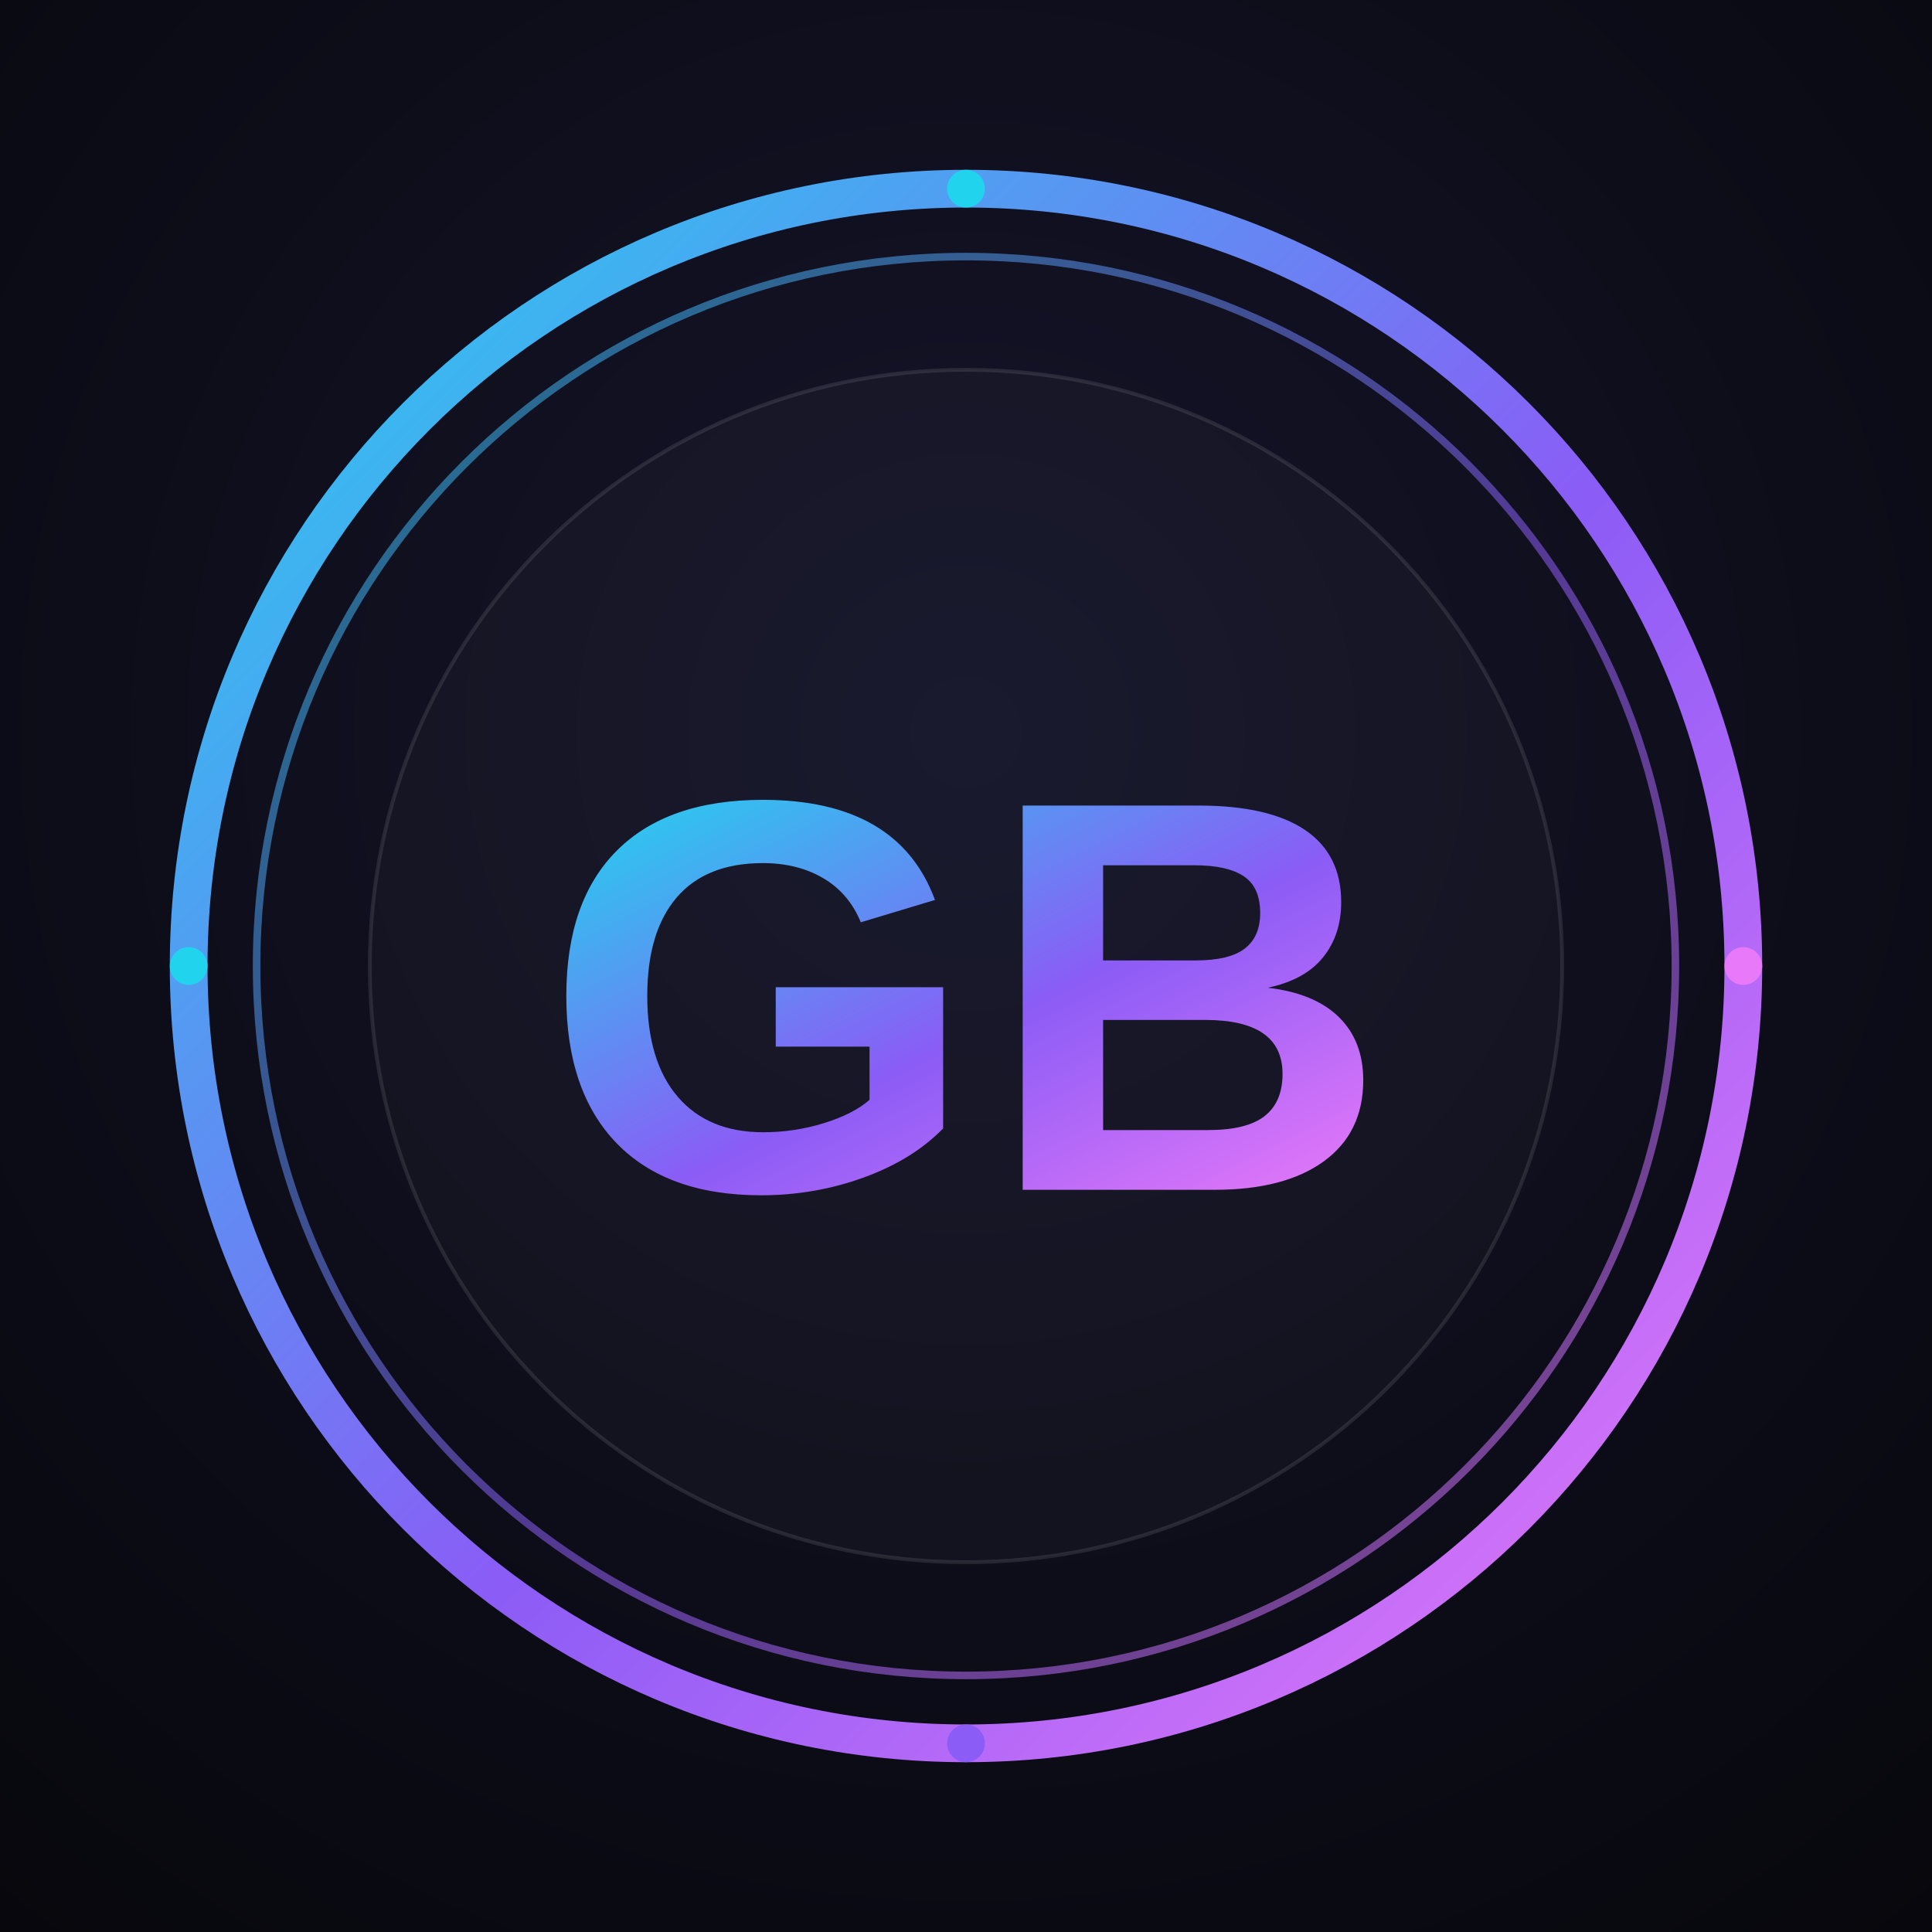
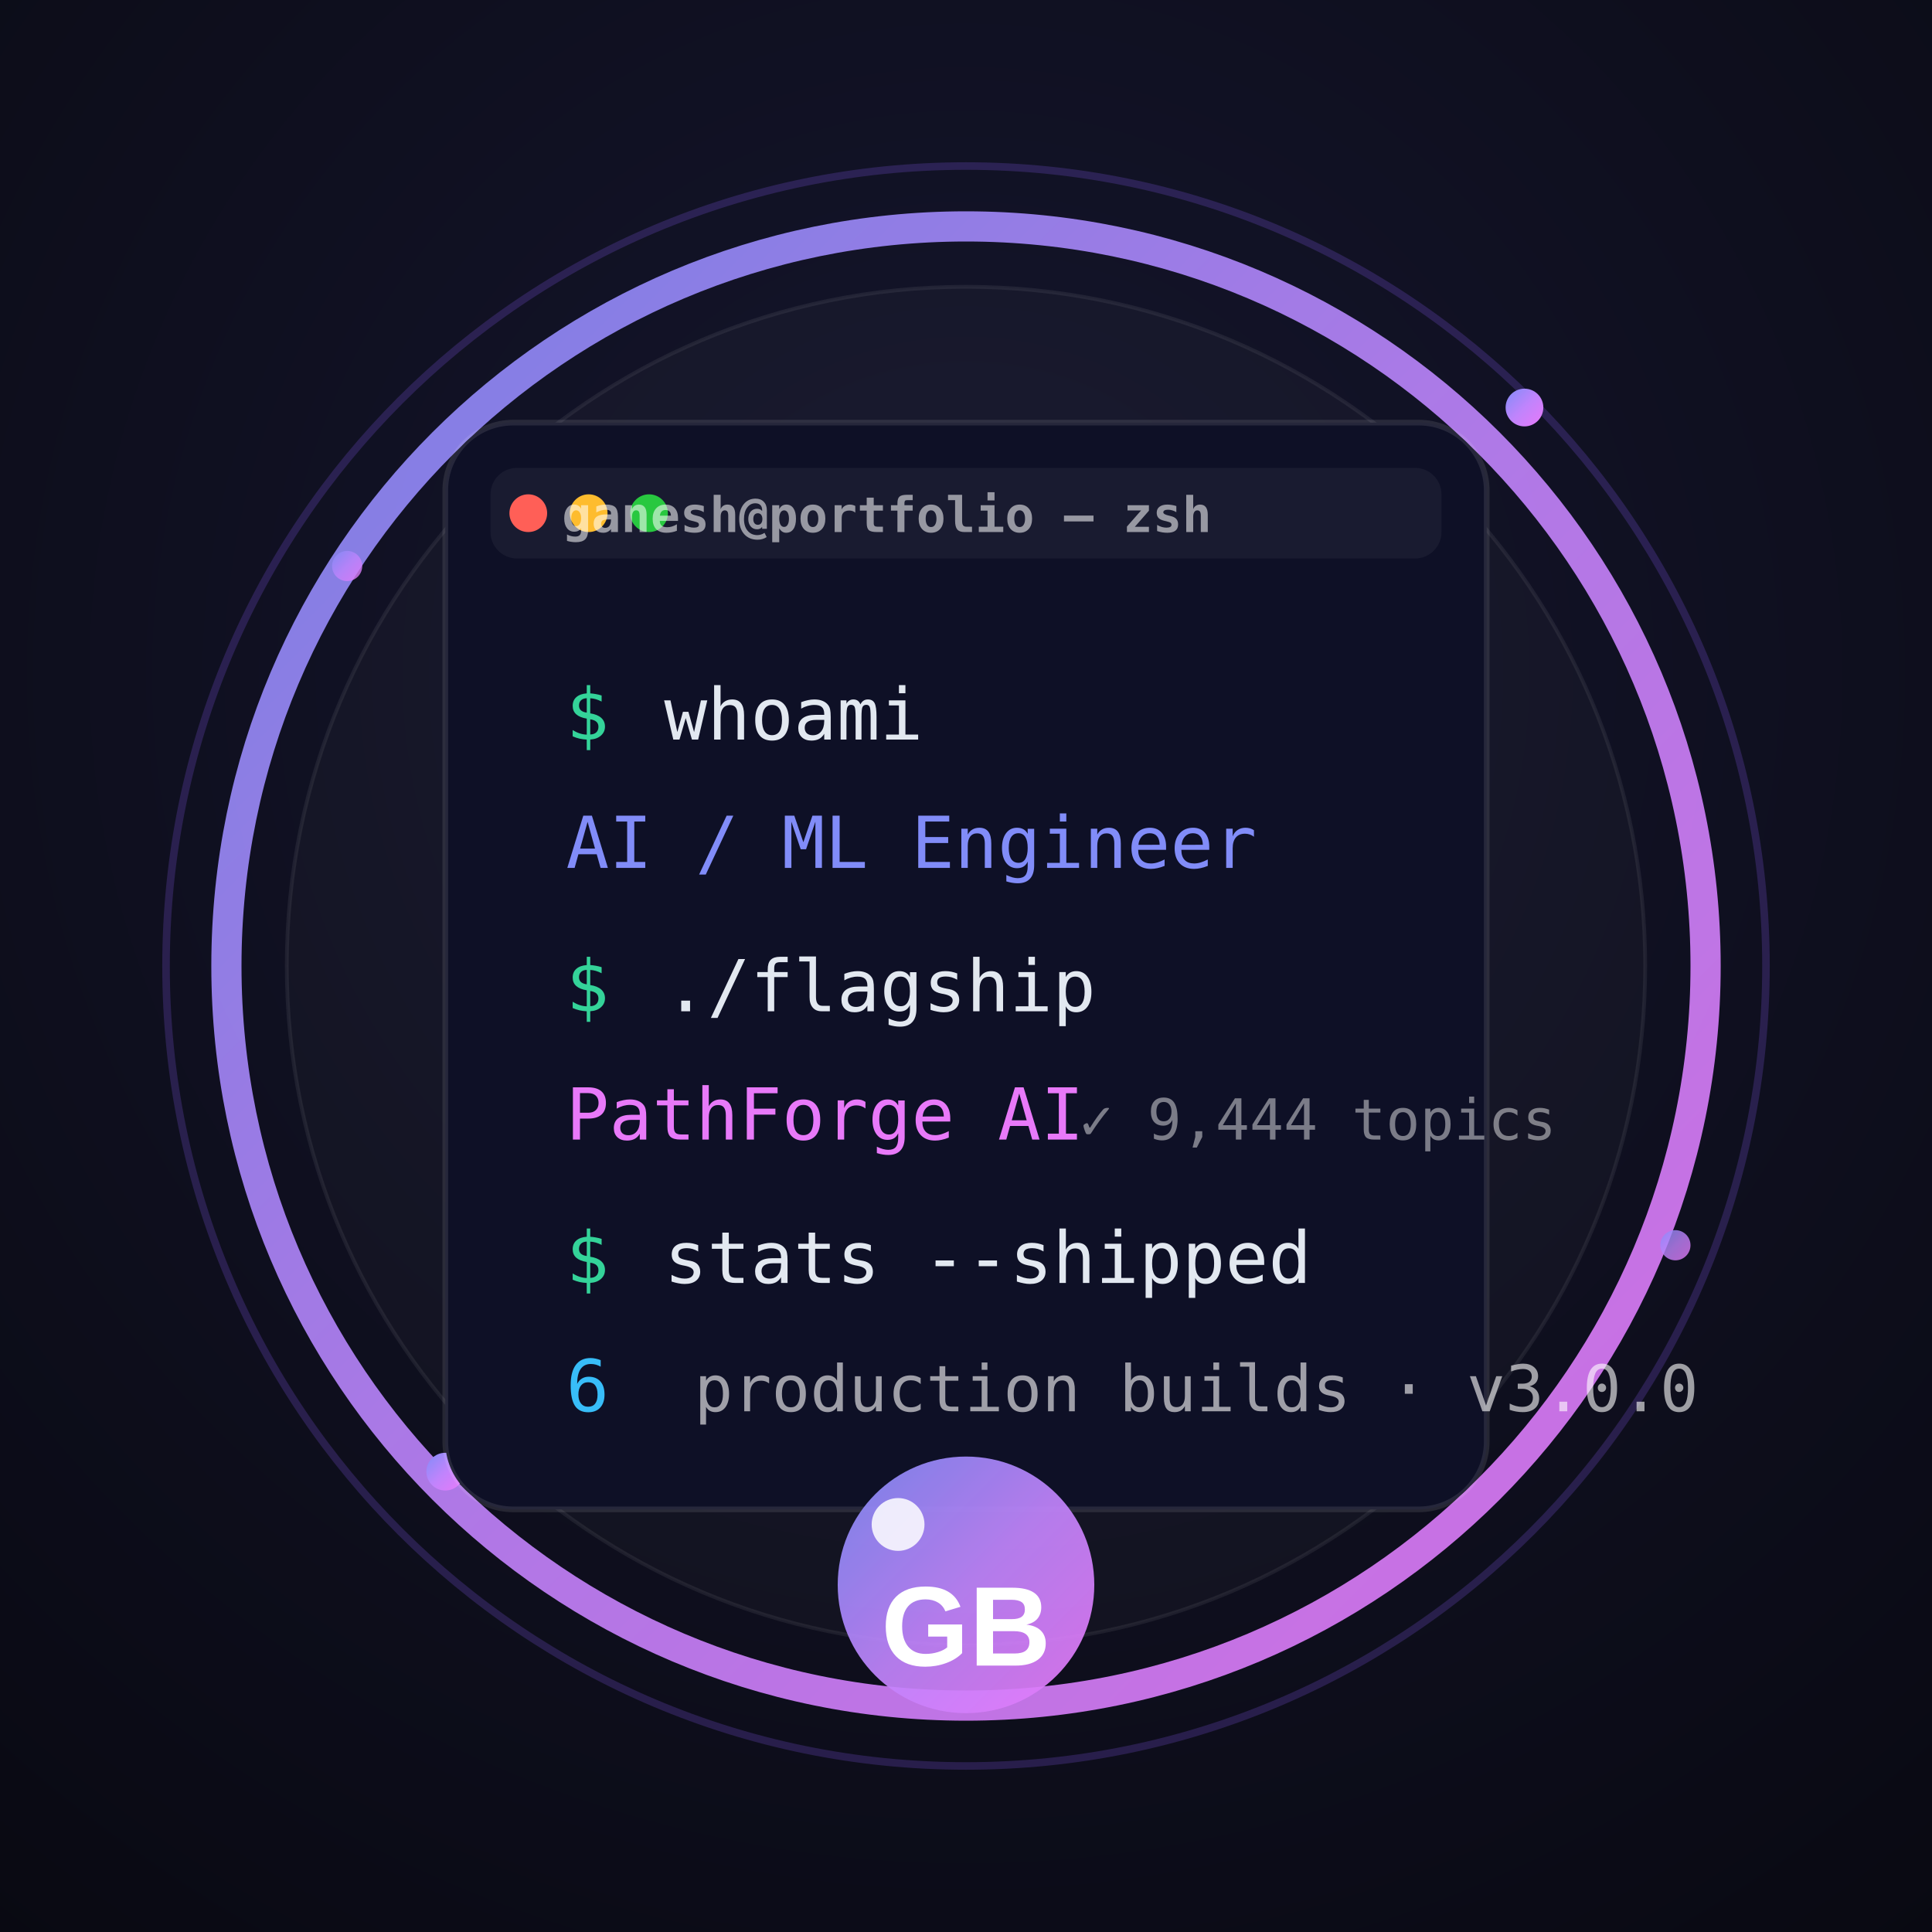
- <svg xmlns="http://www.w3.org/2000/svg" width="512" height="512" viewBox="0 0 512 512" role="img" aria-label="Ganesh Bakkera">
+ <svg xmlns="http://www.w3.org/2000/svg" width="512" height="512" viewBox="0 0 512 512" role="img" aria-label="Ganesh Bakkera — profile card">
  <defs>
    <linearGradient id="grad" x1="0" y1="0" x2="1" y2="1">
-       <stop offset="0" stop-color="#22d3ee" />
-       <stop offset="0.55" stop-color="#8b5cf6" />
+       <stop offset="0" stop-color="#818cf8" />
+       <stop offset="0.5" stop-color="#c084fc" />
      <stop offset="1" stop-color="#e879f9" />
    </linearGradient>
-     <radialGradient id="bg" cx="0.5" cy="0.38" r="0.8">
-       <stop offset="0" stop-color="#15152b" />
-       <stop offset="1" stop-color="#07070c" />
+     <radialGradient id="bg" cx="0.5" cy="0.35" r="0.9">
+       <stop offset="0" stop-color="#15162e" />
+       <stop offset="1" stop-color="#08080f" />
    </radialGradient>
  </defs>
  <rect width="512" height="512" fill="url(#bg)" />
-   <circle cx="256" cy="256" r="206" fill="none" stroke="url(#grad)" stroke-width="10" />
-   <circle cx="256" cy="256" r="188" fill="none" stroke="url(#grad)" stroke-width="2" opacity="0.55" />
-   <circle cx="256" cy="256" r="158" fill="rgba(255,255,255,0.02)" />
-   <circle cx="256" cy="256" r="158" fill="none" stroke="rgba(255,255,255,0.10)" stroke-width="1" />
-   <circle cx="256" cy="50" r="5" fill="#22d3ee" />
-   <circle cx="462" cy="256" r="5" fill="#e879f9" />
-   <circle cx="256" cy="462" r="5" fill="#8b5cf6" />
-   <circle cx="50" cy="256" r="5" fill="#22d3ee" />
-   <text x="256" y="264" font-family="Arial, Helvetica, sans-serif" font-size="148" font-weight="700" letter-spacing="2" text-anchor="middle" dominant-baseline="central" fill="url(#grad)">GB</text>
+   <circle cx="256" cy="256" r="212" fill="none" stroke="rgba(139,92,246,0.22)" stroke-width="2" />
+   <circle cx="256" cy="256" r="196" fill="none" stroke="url(#grad)" stroke-width="8" opacity="0.9" />
+   <circle cx="256" cy="256" r="180" fill="rgba(255,255,255,0.02)" stroke="rgba(255,255,255,0.07)" stroke-width="1" />
+   <circle cx="404" cy="108" r="5" fill="url(#grad)" />
+   <circle cx="444" cy="330" r="4" fill="url(#grad)" opacity="0.8" />
+   <circle cx="118" cy="390" r="5" fill="url(#grad)" />
+   <circle cx="92" cy="150" r="4" fill="url(#grad)" opacity="0.8" />
+   <g>
+     <rect x="118" y="112" width="276" height="288" rx="18" fill="#0e1026" stroke="rgba(255,255,255,0.1)" stroke-width="1.5" />
+     <rect x="130" y="124" width="252" height="24" rx="7" fill="rgba(255,255,255,0.05)" />
+     <circle cx="140" cy="136" r="5" fill="#ff5f57" />
+     <circle cx="156" cy="136" r="5" fill="#febc2e" />
+     <circle cx="172" cy="136" r="5" fill="#28c840" />
+     <text x="235" y="141" font-family="ui-monospace, Consolas, monospace" font-size="13" font-weight="600" text-anchor="middle" fill="rgba(255,255,255,0.55)">ganesh@portfolio — zsh</text>
+     <text x="150" y="196" font-family="ui-monospace, Consolas, monospace" font-size="19" fill="#34d399">$</text>
+     <text x="176" y="196" font-family="ui-monospace, Consolas, monospace" font-size="19" fill="#e2e8f0">whoami</text>
+     <text x="150" y="230" font-family="ui-monospace, Consolas, monospace" font-size="19" fill="#818cf8">AI / ML Engineer</text>
+     <text x="150" y="268" font-family="ui-monospace, Consolas, monospace" font-size="19" fill="#34d399">$</text>
+     <text x="176" y="268" font-family="ui-monospace, Consolas, monospace" font-size="19" fill="#e2e8f0">./flagship</text>
+     <text x="150" y="302" font-family="ui-monospace, Consolas, monospace" font-size="19" fill="#e879f9">PathForge AI</text>
+     <text x="286" y="302" font-family="ui-monospace, Consolas, monospace" font-size="15" fill="rgba(255,255,255,0.45)">✓ 9,444 topics</text>
+     <text x="150" y="340" font-family="ui-monospace, Consolas, monospace" font-size="19" fill="#34d399">$</text>
+     <text x="176" y="340" font-family="ui-monospace, Consolas, monospace" font-size="19" fill="#e2e8f0">stats --shipped</text>
+     <text x="150" y="374" font-family="ui-monospace, Consolas, monospace" font-size="19" fill="#38bdf8">6</text>
+     <text x="184" y="374" font-family="ui-monospace, Consolas, monospace" font-size="17" fill="rgba(255,255,255,0.6)">production builds · v3.0.0</text>
+   </g>
+   <circle cx="256" cy="420" r="34" fill="url(#grad)" opacity="0.92" />
+   <text x="256" y="431" font-family="Arial, Helvetica, sans-serif" font-size="30" font-weight="800" text-anchor="middle" dominant-baseline="central" fill="#ffffff">GB</text>
+   <circle cx="238" cy="404" r="7" fill="rgba(255,255,255,0.85)" />
</svg>
